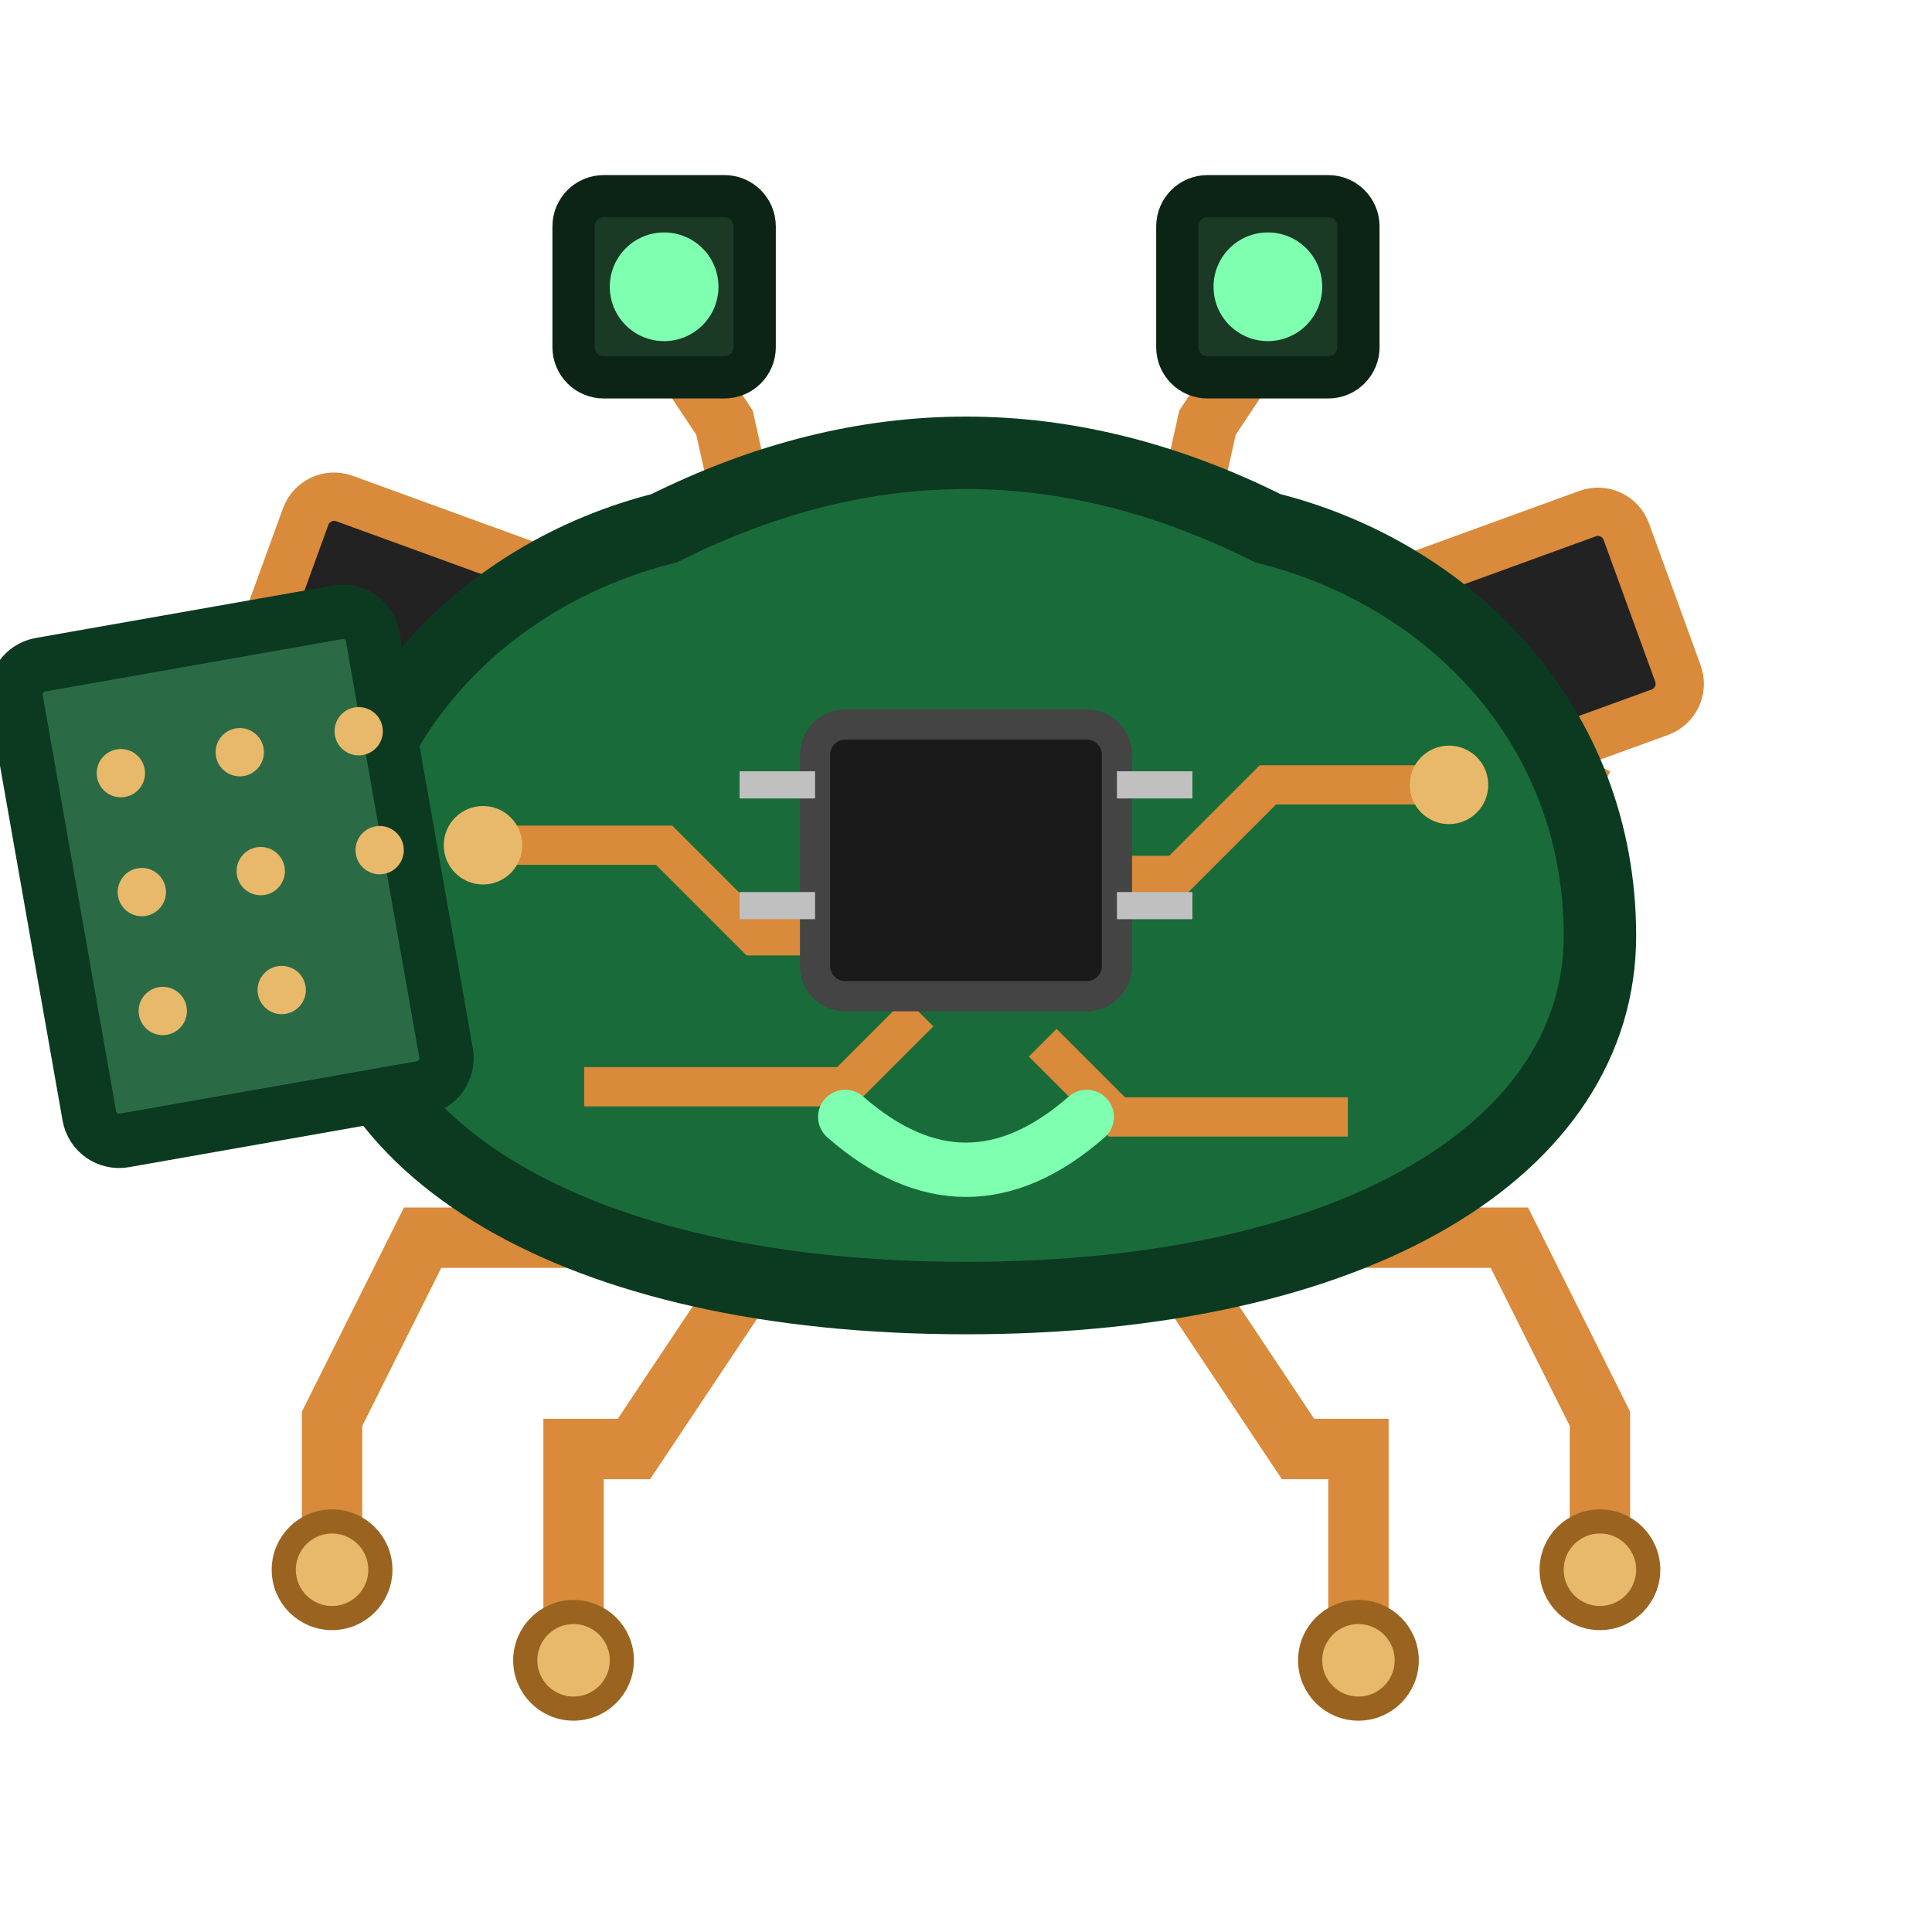
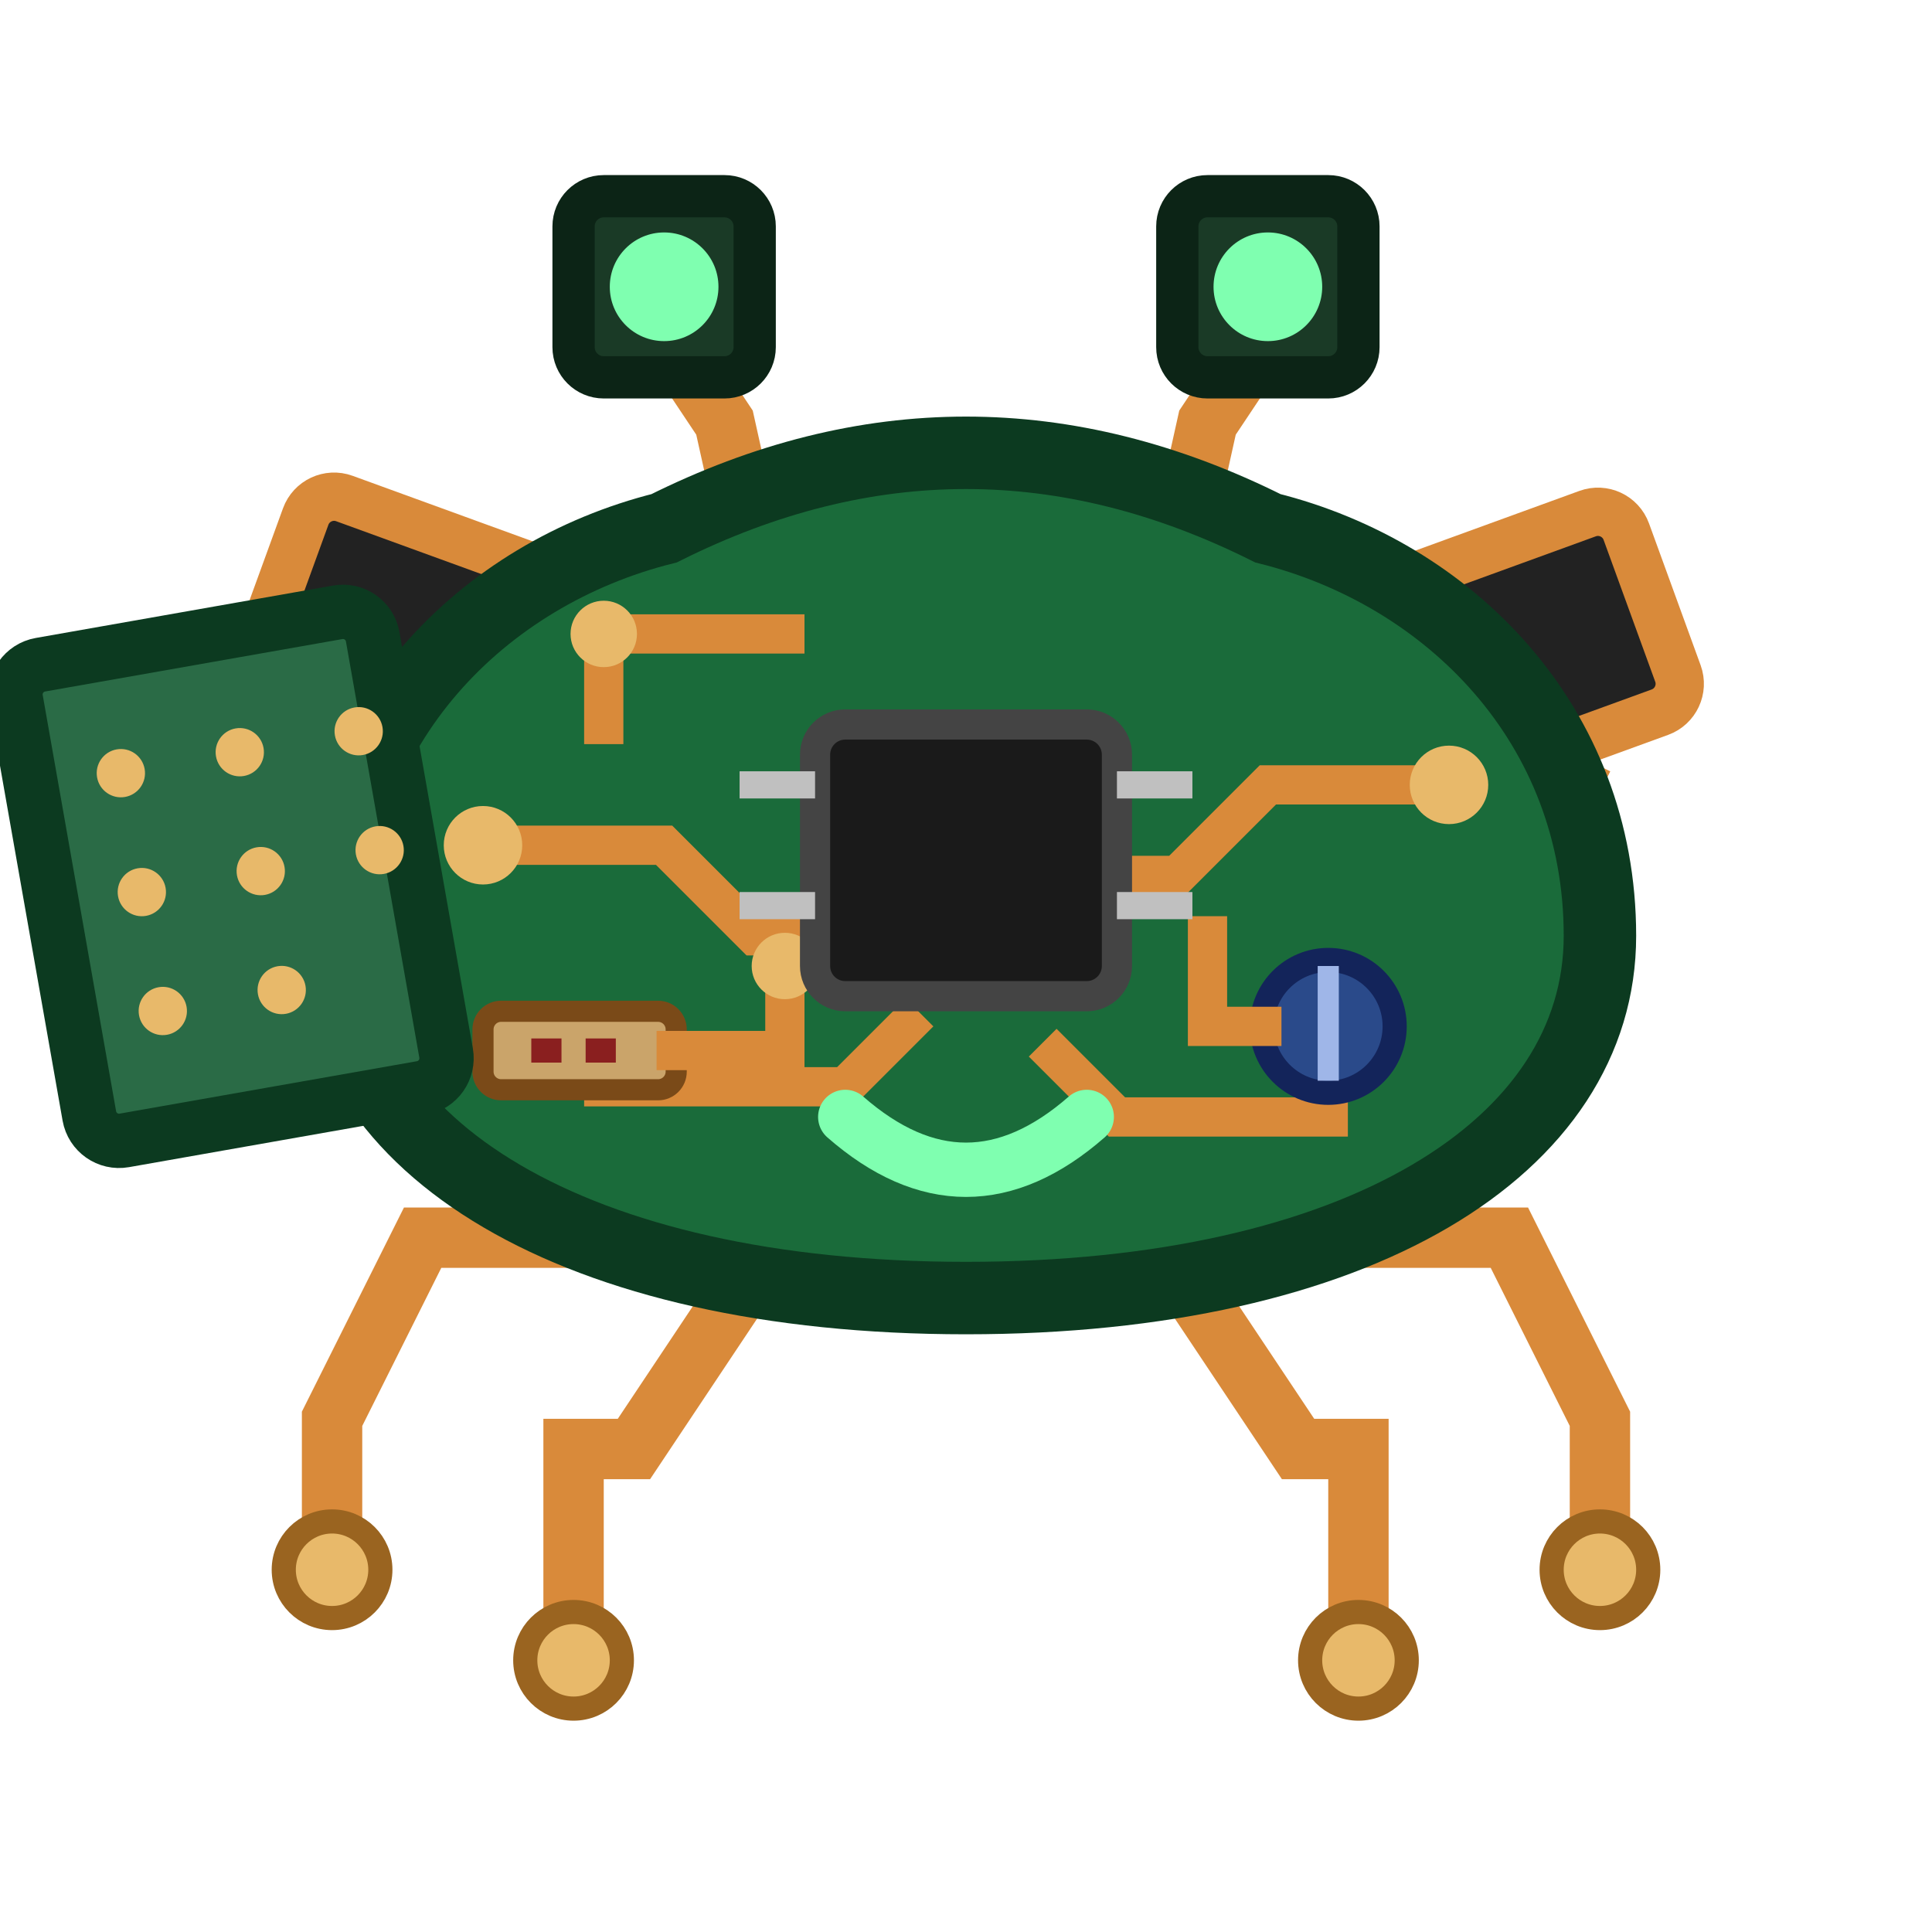
<svg xmlns="http://www.w3.org/2000/svg" viewBox="0 0 64 64">
  <g fill="none" stroke="#d98a3a" stroke-width="2" stroke-linecap="square" stroke-linejoin="miter">
    <path d="M19 41 L14 41 L11 47 L11 52" />
    <path d="M24 43.5 L21 48 L19 48 L19 55" />
    <path d="M45 41 L50 41 L53 47 L53 52" />
    <path d="M40 43.5 L43 48 L45 48 L45 55" />
    <path d="M17 32 L13 28 L12 27" />
    <path d="M47 32 L51 28 L52 26" />
    <path d="M25 18.5 L24 14 L23 12.5" />
    <path d="M39 18.5 L40 14 L41 12.5" />
  </g>
  <g fill="#e8b96a" stroke="#9a6420" stroke-width="0.8">
    <circle cx="11" cy="52" r="1.6" />
    <circle cx="19" cy="55" r="1.6" />
    <circle cx="53" cy="52" r="1.6" />
    <circle cx="45" cy="55" r="1.6" />
  </g>
  <rect x="19" y="6.5" width="6" height="6" rx="1" fill="#1a3a26" stroke="#0c2416" stroke-width="1.4" />
  <rect x="39" y="6.5" width="6" height="6" rx="1" fill="#1a3a26" stroke="#0c2416" stroke-width="1.4" />
  <circle cx="22" cy="9.5" r="1.8" fill="#7fffb0" />
  <circle cx="42" cy="9.5" r="1.8" fill="#7fffb0" />
  <rect x="9" y="17.5" width="9" height="7" rx="1" fill="#222" stroke="#d98a3a" stroke-width="1.6" transform="rotate(20 13.5 21)" />
  <rect x="46" y="18" width="9" height="7" rx="1" fill="#222" stroke="#d98a3a" stroke-width="1.6" transform="rotate(-20 50.5 21.5)" />
  <path d="M11 31 C11 24 16 19 22 17.5 Q27 15 32 15 Q37 15 42 17.5 C48 19 53 24 53 31 C53 38 45 43 32 43 C19 43 11 38 11 31 Z" fill="#1a6b3a" stroke="#0c3a20" stroke-width="2.4" />
  <g fill="none" stroke="#d98a3a" stroke-width="1.3" stroke-linecap="square">
    <path d="M16 28 L22 28 L25 31 L31 31" />
    <path d="M48 26 L42 26 L39 29 L33 29" />
    <path d="M20 36 L28 36 L30 34" />
    <path d="M44 37 L37 37 L35 35" />
  </g>
  <g fill="#e8b96a">
    <circle cx="16" cy="28" r="1.3" />
    <circle cx="48" cy="26" r="1.3" />
    <circle cx="31" cy="31" r="1.3" />
    <circle cx="33" cy="29" r="1.3" />
  </g>
+   <rect x="16" y="33.5" width="6.4" height="2.6" rx="0.6" fill="#caa46a" stroke="#7a4a18" stroke-width="0.7" />
+   <g stroke="#8a1f1f" stroke-width="0.8">
+     <path d="M17.6 34.8 L18.6 34.8 M19.4 34.8 L20.4 34.8" />
+   </g>
+   <circle cx="44" cy="34" r="2.2" fill="#2a4a8a" stroke="#13245a" stroke-width="0.8" />
+   <path d="M44 32 L44 35.8" stroke="#9fb6e8" stroke-width="0.7" />
+   <g fill="none" stroke="#d98a3a" stroke-width="1.3" stroke-linecap="square">
+     <path d="M22.4 34.8 L26 34.8 L26 32" />
+     <path d="M41.8 34 L40 34 L40 31" />
+     <path d="M20 24 L20 21 L26 21" />
+   </g>
+   <g fill="#e8b96a">
+     <circle cx="20" cy="21" r="1.1" />
+     <circle cx="26" cy="32" r="1.1" />
+   </g>
  <rect x="27" y="24" width="10" height="9" rx="1" fill="#1a1a1a" stroke="#444" stroke-width="1" />
  <g stroke="#c0c0c0" stroke-width="0.9">
    <path d="M27 26 L24.5 26 M27 30 L24.5 30 M37 26 L39.5 26 M37 30 L39.5 30" />
  </g>
  <path d="M28 37 Q32 40.5 36 37" fill="none" stroke="#7fffb0" stroke-width="1.8" stroke-linecap="round" />
  <g transform="rotate(-10 8 31)">
    <rect x="2" y="21" width="12" height="16" rx="1" fill="#2a6b46" stroke="#0c3a20" stroke-width="1.8" />
    <g fill="#e8b96a">
      <circle cx="5" cy="25" r="0.8" />
      <circle cx="9" cy="25" r="0.8" />
      <circle cx="13" cy="25" r="0.8" />
      <circle cx="5" cy="29" r="0.8" />
      <circle cx="9" cy="29" r="0.8" />
      <circle cx="13" cy="29" r="0.8" />
      <circle cx="5" cy="33" r="0.8" />
      <circle cx="9" cy="33" r="0.8" />
    </g>
  </g>
</svg>
